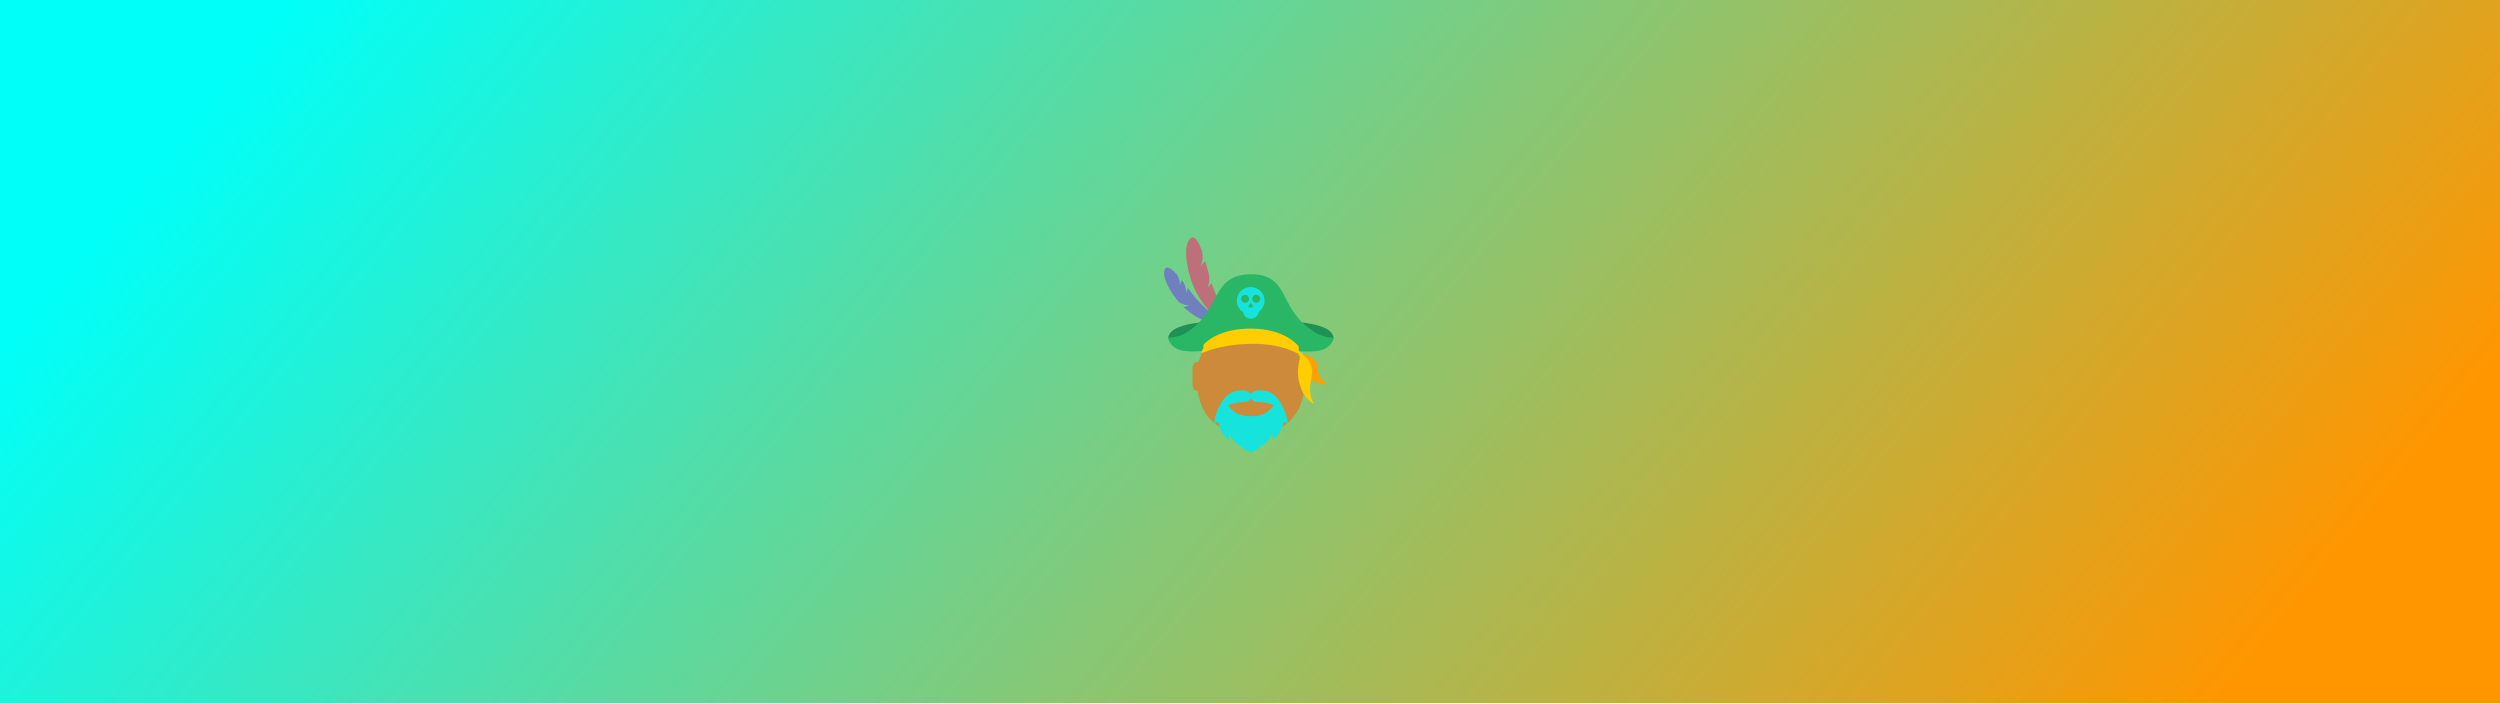
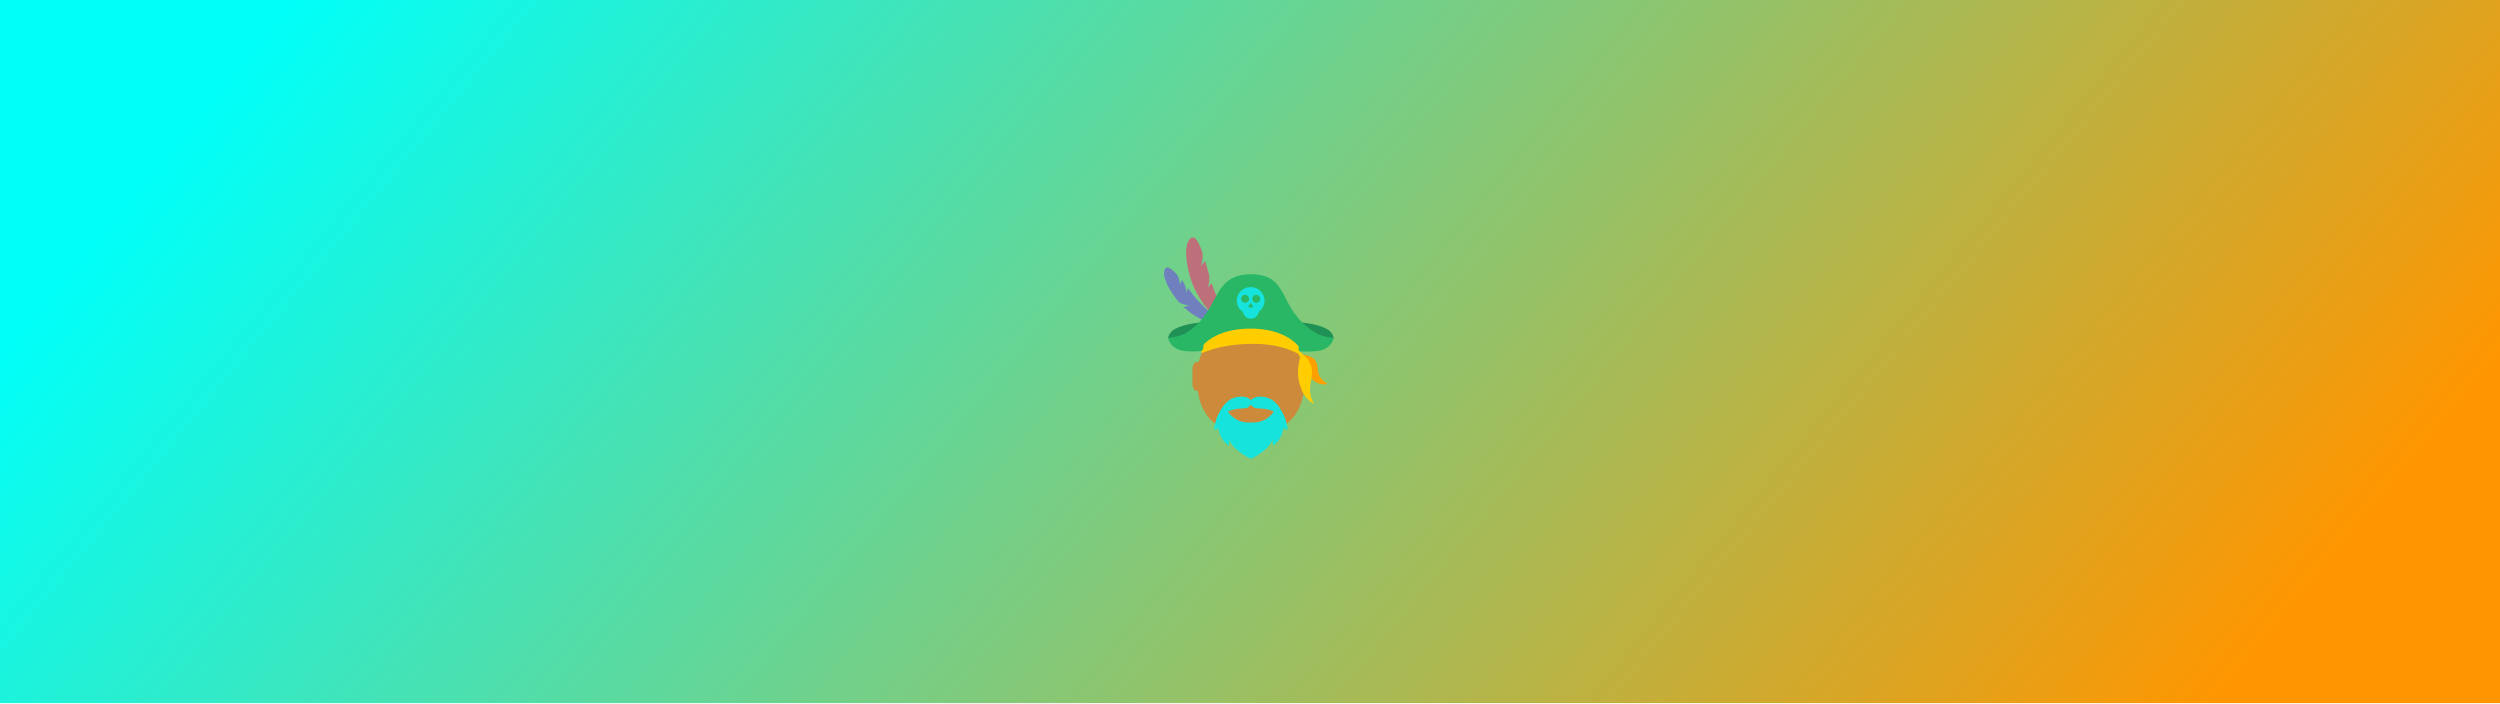
<svg xmlns="http://www.w3.org/2000/svg" xmlns:xlink="http://www.w3.org/1999/xlink" width="3840mm" height="1080mm" viewBox="0 0 3840 1080" version="1.1" id="svg5">
  <defs id="defs2">
    <linearGradient id="linearGradient5537">
      <stop style="stop-color:#00fff8;stop-opacity:1" offset="0" id="stop5533" />
      <stop style="stop-color:#ff9600;stop-opacity:1" offset="1" id="stop5535" />
    </linearGradient>
    <marker style="overflow:visible" id="Arrow1Lstart" refX="0" refY="0" orient="auto">
      <path transform="matrix(0.8,0,0,0.8,10,0)" style="fill:context-stroke;fill-rule:evenodd;stroke:context-stroke;stroke-width:1pt" d="M 0,0 5,-5 -12.5,0 5,5 Z" id="path1505" />
    </marker>
    <filter id="mask-powermask-path-effect8725_inverse" style="color-interpolation-filters:sRGB" height="100" width="100" x="-50" y="-50">
      <feColorMatrix id="mask-powermask-path-effect8725_primitive1" values="1" type="saturate" result="fbSourceGraphic" />
      <feColorMatrix id="mask-powermask-path-effect8725_primitive2" values="-1 0 0 0 1 0 -1 0 0 1 0 0 -1 0 1 0 0 0 1 0 " in="fbSourceGraphic" />
    </filter>
    <filter id="mask-powermask-path-effect8802_inverse" style="color-interpolation-filters:sRGB" height="100" width="100" x="-50" y="-50">
      <feColorMatrix id="mask-powermask-path-effect8802_primitive1" values="1" type="saturate" result="fbSourceGraphic" />
      <feColorMatrix id="mask-powermask-path-effect8802_primitive2" values="-1 0 0 0 1 0 -1 0 0 1 0 0 -1 0 1 0 0 0 1 0 " in="fbSourceGraphic" />
    </filter>
    <clipPath clipPathUnits="userSpaceOnUse" id="clipPath13388">
      <use x="0" y="0" xlink:href="#g13384" id="use13390" width="100%" height="100%" />
    </clipPath>
    <linearGradient xlink:href="#linearGradient5537" id="linearGradient5539" x1="791.865" y1="-417.605" x2="3089.622" y2="1471.974" gradientUnits="userSpaceOnUse" />
    <clipPath clipPathUnits="userSpaceOnUse" id="clipPath2156">
      <path id="path2158" style="color:#000000;fill:#00a387;stroke-width:1;-inkscape-stroke:none" d="M 108.359,129.648 C 67.992,162.92 58.738,215.51 58.738,215.51 l 14.754,2.711 c 0,0 9.231,-48.004 44.406,-76.996 z m 14.797,9.508 c -39.771,36.788 -47.93,83.111 -47.93,83.111 l 5.909,1.043 c 0,0 7.863,-44.386 46.095,-79.75 z" />
    </clipPath>
  </defs>
  <g id="layer1" style="display:inline">
    <rect style="display:inline;mix-blend-mode:normal;fill:url(#linearGradient5539);fill-opacity:1;fill-rule:nonzero;stroke-width:1.842" id="rect9941" width="3840" height="1080" x="0" y="0" />
    <path id="path53" style="display:inline;fill:#cd8a3b;fill-opacity:1;fill-rule:evenodd;stroke-width:1.476" d="m 7261.906,1866.059 c -144.991,0 -267.065,99.853 -303.603,235.721 h -11.014 c -13.664,0 -24.664,18.1 -24.664,40.584 v 86.305 c 0,22.484 11,40.584 24.664,40.584 h 5.721 c 28.314,186.141 155.837,252.5 308.896,252.5 153.048,0 280.564,-66.482 308.893,-252.5 h 6.666 c 13.664,0 24.664,-18.1 24.664,-40.584 v -86.305 c 0,-22.484 -11,-40.584 -24.664,-40.584 h -11.953 c -36.538,-135.867 -158.614,-235.721 -303.606,-235.721 z" transform="scale(0.2645833)" />
    <g id="g13386" clip-path="url(#clipPath13388)" transform="matrix(1.476334,0,0,1.476334,1763.668,329.257)">
      <g id="g13384">
        <path id="rect1915" style="display:inline;fill:#aa2e00;fill-opacity:1;stroke-width:0.321" d="m 60.295,157.105 c 25.152,-14.177 69.146,-16.645 92.827,0 1.964,1.38 4.332,4.439 4.332,9.953 0,7.785 0.54,17.061 -2.87,27.02 -14.411,38.686 -81.194,38.834 -95.16,1.101 -3.439,-11.545 -3.462,-19.968 -3.462,-28.121 0,-5.514 2.241,-8.774 4.332,-9.953 z" />
        <path id="path1935" style="display:inline;fill:#b63f0f;fill-opacity:1;stroke-width:0.321" d="m 60.295,157.105 c 25.152,-14.177 69.146,-16.645 92.827,0 1.964,1.38 4.332,4.439 4.332,9.953 0,7.785 0.54,17.061 -2.87,27.02 -14.411,38.686 -81.194,38.834 -95.16,1.101 -3.439,-11.545 -3.462,-19.968 -3.462,-28.121 0,-5.514 2.241,-8.774 4.332,-9.953 z" clip-path="url(#clipPath2156)" />
      </g>
    </g>
    <g id="g15909">
      <path id="path45169-5" style="fill:#707fbe;fill-opacity:1;stroke:none;stroke-width:0.265;stroke-linecap:butt;stroke-linejoin:miter;stroke-miterlimit:4;stroke-dasharray:none;stroke-opacity:1" d="m 1790.288,412.014 c -0.916,0.942 -1.612,2.488 -2.045,4.74 -2.271,11.816 10.457,33.375 22.887,47.673 9.433,5.366 16.012,4.223 16.012,4.223 l -8.915,3.162 c 14.012,13.028 37.196,27.991 58.154,24.186 0,0 1.245,-5.59 -5.539,-8.499 -6.784,-2.908 -21.823,-14.944 -34.921,-30.45 -3.094,-3.663 -7.059,-8.922 -11.33,-14.54 l -2.795,7.405 c 0,0 1.27,-6.521 -3.86,-16.02 -0.954,-1.216 -1.898,-2.448 -2.856,-3.637 l -3.004,7.959 c 0,0 1.28,-6.578 -3.926,-16.143 -7.548,-8.362 -14.336,-13.688 -17.863,-10.059 z" />
      <path id="path45169" style="fill:#be707a;fill-opacity:1;stroke:none;stroke-width:0.265;stroke-linecap:butt;stroke-linejoin:miter;stroke-miterlimit:4;stroke-dasharray:none;stroke-opacity:1" d="m 1830.229,365.021 c -1.432,0.642 -2.886,2.051 -4.36,4.36 -9.126,14.302 -1.039,52.892 8.665,73.622 9.704,20.731 29.005,48.135 54.236,53.21 0,0 3.847,-5.657 -2.402,-11.877 -6.248,-6.22 -17.637,-26.212 -25.339,-49.201 -0.012,-0.031 -0.017,-0.072 -0.031,-0.102 l -6.55,7.188 c 0,0 4.419,-6.889 2.705,-20.089 -1.849,-6.573 -3.843,-13.89 -6.001,-21.17 l -7.033,7.717 c 0,0 4.883,-7.612 2.392,-22.164 -4.923,-13.88 -10.414,-24.126 -16.28,-21.495 z" />
    </g>
    <g id="g47574" transform="matrix(1.074042,0,0,1.081619,-142.2623,-44.08692)" style="stroke-width:0.928">
      <path id="path41048" style="fill:#209155;fill-opacity:1;stroke:none;stroke-width:1px;stroke-linecap:butt;stroke-linejoin:miter;stroke-opacity:1" d="m 7036.385,1869.461 c -52.742,-0.022 -155.601,5.286 -220.289,43.311 -30.608,17.992 -34.846,48.502 -34.846,48.502 l 89.193,20.029 199.543,-111.01 c 0,0 -12.963,-0.824 -33.602,-0.832 z m 450.973,0 c -20.638,0.01 -33.602,0.832 -33.602,0.832 l 199.543,111.01 89.193,-20.029 c 0,0 -4.238,-30.51 -34.846,-48.502 -64.688,-38.024 -167.548,-43.332 -220.289,-43.311 z" transform="matrix(0.2463435,0,0,0.2446179,132.4551,40.76012)" />
      <path id="path27686" style="display:inline;fill:#29b766;fill-opacity:1;stroke:none;stroke-width:0.929;stroke-linecap:butt;stroke-linejoin:miter;stroke-miterlimit:4;stroke-dasharray:none;stroke-opacity:1" d="m 7261.906,1625.983 c -219.307,1.702 -160.117,197.704 -348.918,313.843 -40.953,25.192 -98.606,27.504 -98.606,27.504 0,0 8.67,63.107 93.135,71.162 182.806,17.433 257.295,-79.001 356.838,-79.598 99.543,0.598 154.169,99.418 351.869,79.598 84.425,-8.464 93.135,-71.162 93.135,-71.162 0,0 -57.565,-2.457 -98.606,-27.504 -210.81,-128.657 -129.54,-312.141 -348.848,-313.843 z" transform="scale(0.2645833)" />
    </g>
    <g id="g47569" transform="translate(0,8.202096e-5)">
      <path style="display:inline;fill:#ff9f00;fill-opacity:1;stroke:none;stroke-width:0.265px;stroke-linecap:butt;stroke-linejoin:miter;stroke-opacity:1" d="m 1997.767,544.496 c 0,0 18.047,0.544 23.081,10.091 5.034,9.547 1.817,16.813 6.337,23.909 4.519,7.096 11.321,9.851 11.449,11.232 -0.177,1.372 -12.732,1.323 -19.106,-3.964 -8.378,-6.949 -13.055,-8.447 -16.26,-19.115 -3.205,-10.668 -5.501,-22.153 -5.501,-22.153 z" id="path52776" />
      <path style="display:inline;fill:#ffcd00;fill-opacity:1;stroke:none;stroke-width:0.265px;stroke-linecap:butt;stroke-linejoin:miter;stroke-opacity:1" d="m 1997.767,544.496 c -4.674,20.952 -7.049,33.677 2.136,55.61 5.407,12.912 17.552,20.618 18.034,19.952 0.679,-0.889 -1.556,-1.799 -3.958,-9.544 -6.114,-19.716 6.1,-34.287 -0.999,-50.882 -6.687,-15.632 -15.213,-15.137 -15.213,-15.137 z" id="path51033" />
      <path style="fill:#ffcd00;fill-opacity:1;stroke:none;stroke-width:0.265px;stroke-linecap:butt;stroke-linejoin:miter;stroke-opacity:1" d="m 1846.046,542.087 c 2.12,0.893 22.917,-12.941 75.215,-13.943 52.065,-0.997 74.179,17.827 76.506,16.336 0.941,-0.855 -1.831,-5.039 -2.737,-6.787 -0.872,-1.919 0.886,-4.235 -0.885,-6.326 -1.77,-2.315 -22.036,-26.489 -72.533,-26.642 -49.1,-0.148 -69.143,20.869 -71.92,23.596 -2.266,2.225 -0.651,3.747 -1.497,7.156 -1.188,1.944 -4.325,5.438 -2.148,6.608 z" id="path12758" />
      <ellipse style="display:inline;fill:#ffcd00;fill-opacity:1;stroke:none;stroke-width:0.265;stroke-miterlimit:4;stroke-dasharray:none" id="path15367" cx="1997.767" cy="544.496" rx="3.196" ry="3.293" />
    </g>
    <g id="g47563" transform="translate(-0.4376994,-6.962882)">
      <ellipse style="fill:#17e3dd;fill-opacity:1;stroke:none;stroke-width:0.265;stroke-miterlimit:4;stroke-dasharray:none;stroke-opacity:1" id="path42659" cx="1921.493" cy="468.825" rx="21.326" ry="20.927" />
      <ellipse style="fill:#17e3dd;fill-opacity:1;stroke:none;stroke-width:0.265;stroke-miterlimit:4;stroke-dasharray:none;stroke-opacity:1" id="path42683" cx="1921.808" cy="484.239" rx="12.222" ry="12.299" />
      <ellipse style="fill:#29b766;fill-opacity:1;stroke:none;stroke-width:0.265;stroke-miterlimit:4;stroke-dasharray:none;stroke-opacity:1" id="path42809" cx="1912.892" cy="465.953" rx="6.128" ry="6.097" />
      <ellipse style="fill:#29b766;fill-opacity:1;stroke:none;stroke-width:0.265;stroke-miterlimit:4;stroke-dasharray:none;stroke-opacity:1" id="ellipse72952" cx="1930.009" cy="465.953" rx="6.128" ry="6.097" />
      <path style="fill:#29b766;fill-opacity:1;stroke:none;stroke-width:0.822;stroke-miterlimit:4;stroke-dasharray:none;stroke-opacity:1" id="path42857" d="m 7279.152,1799.834 c -1.078,1.868 -8.468,1.84 -10.625,1.84 -2.157,0 -9.547,0.027 -10.625,-1.84 -1.078,-1.868 2.64,-8.254 3.719,-10.122 1.078,-1.868 4.75,-8.281 6.906,-8.281 2.157,0 5.828,6.414 6.906,8.281 1.078,1.868 4.797,8.254 3.719,10.122 z" transform="matrix(0.3224521,0,0,0.3224521,-422.2995,-101.7869)" />
    </g>
-     <g id="g15905" transform="translate(0,-6.895703)">
+     <g id="g15905" transform="translate(0,2.79929)">
      <path id="path2349" style="fill:#17e3dd;fill-opacity:1;stroke:none;stroke-width:1px;stroke-linecap:butt;stroke-linejoin:miter;stroke-opacity:1" d="m 7115.762,2345.914 c -0.561,0 -1.294,0.327 -2.285,0.988 -52.73,36.743 -68.283,135.45 -64.162,137.842 4.647,3.204 23.589,-11.116 23.589,-11.116 8.391,69.394 57.833,102.656 59.985,101.762 3.095,-1.044 2.617,-34.787 2.617,-34.787 22.325,62.038 116.676,109.281 125.504,111.695 0.318,0.114 0.57,0.189 0.717,0.209 0.012,4e-4 0.066,0.024 0.076,0.023 h 0.01 0.012 c 4.052,0.11 103.35,-48.167 126.295,-111.928 0,0 -0.478,33.743 2.617,34.787 2.152,0.894 51.854,-33.257 60.246,-102.65 0,0 19.037,14.281 23.328,12.004 4.12,-2.392 -11.432,-101.099 -64.162,-137.842 -0.991,-0.661 -1.724,-0.988 -2.285,-0.988 -5.428,-0.048 5.126,29.527 -47.539,68.859 -27.588,20.604 -57.166,28.109 -97.316,27.674 v -0.074 c -0.403,0.021 -0.791,0.052 -1.195,0.072 -0.405,-0.02 -0.793,-0.05 -1.195,-0.072 v 0.074 c -40.151,0.435 -69.728,-7.07 -97.316,-27.674 -52.666,-39.332 -42.111,-68.907 -47.539,-68.859 z" transform="scale(0.2645833)" />
      <path id="path9162" style="fill:#17e3dd;fill-opacity:1;stroke:none;stroke-width:1px;stroke-linecap:butt;stroke-linejoin:miter;stroke-opacity:1" d="m 7205.951,2291.943 c -5.247,0.035 -10.936,0.395 -17.098,1.162 -51.953,6.467 -96.895,42.826 -130.297,140.772 l 39.994,-32.156 c 0,0 23.015,-30.871 84.525,-38.834 29.603,-3.832 47.806,-0.727 60.137,-7.535 10.809,-5.968 17.414,-14.574 18.662,-16.285 1.251,1.715 7.853,10.319 18.658,16.285 12.332,6.808 30.538,3.703 60.141,7.535 61.51,7.963 84.523,38.834 84.523,38.834 l 39.994,32.156 c -33.402,-97.945 -78.345,-134.304 -130.297,-140.772 -7.041,-0.877 -13.468,-1.223 -19.32,-1.158 -38.312,0.424 -52.076,18.47 -53.699,20.807 -1.621,-2.334 -15.385,-20.382 -53.701,-20.807 -0.732,-0.01 -1.473,-0.01 -2.223,0 z" transform="scale(0.2645833)" />
    </g>
  </g>
</svg>
